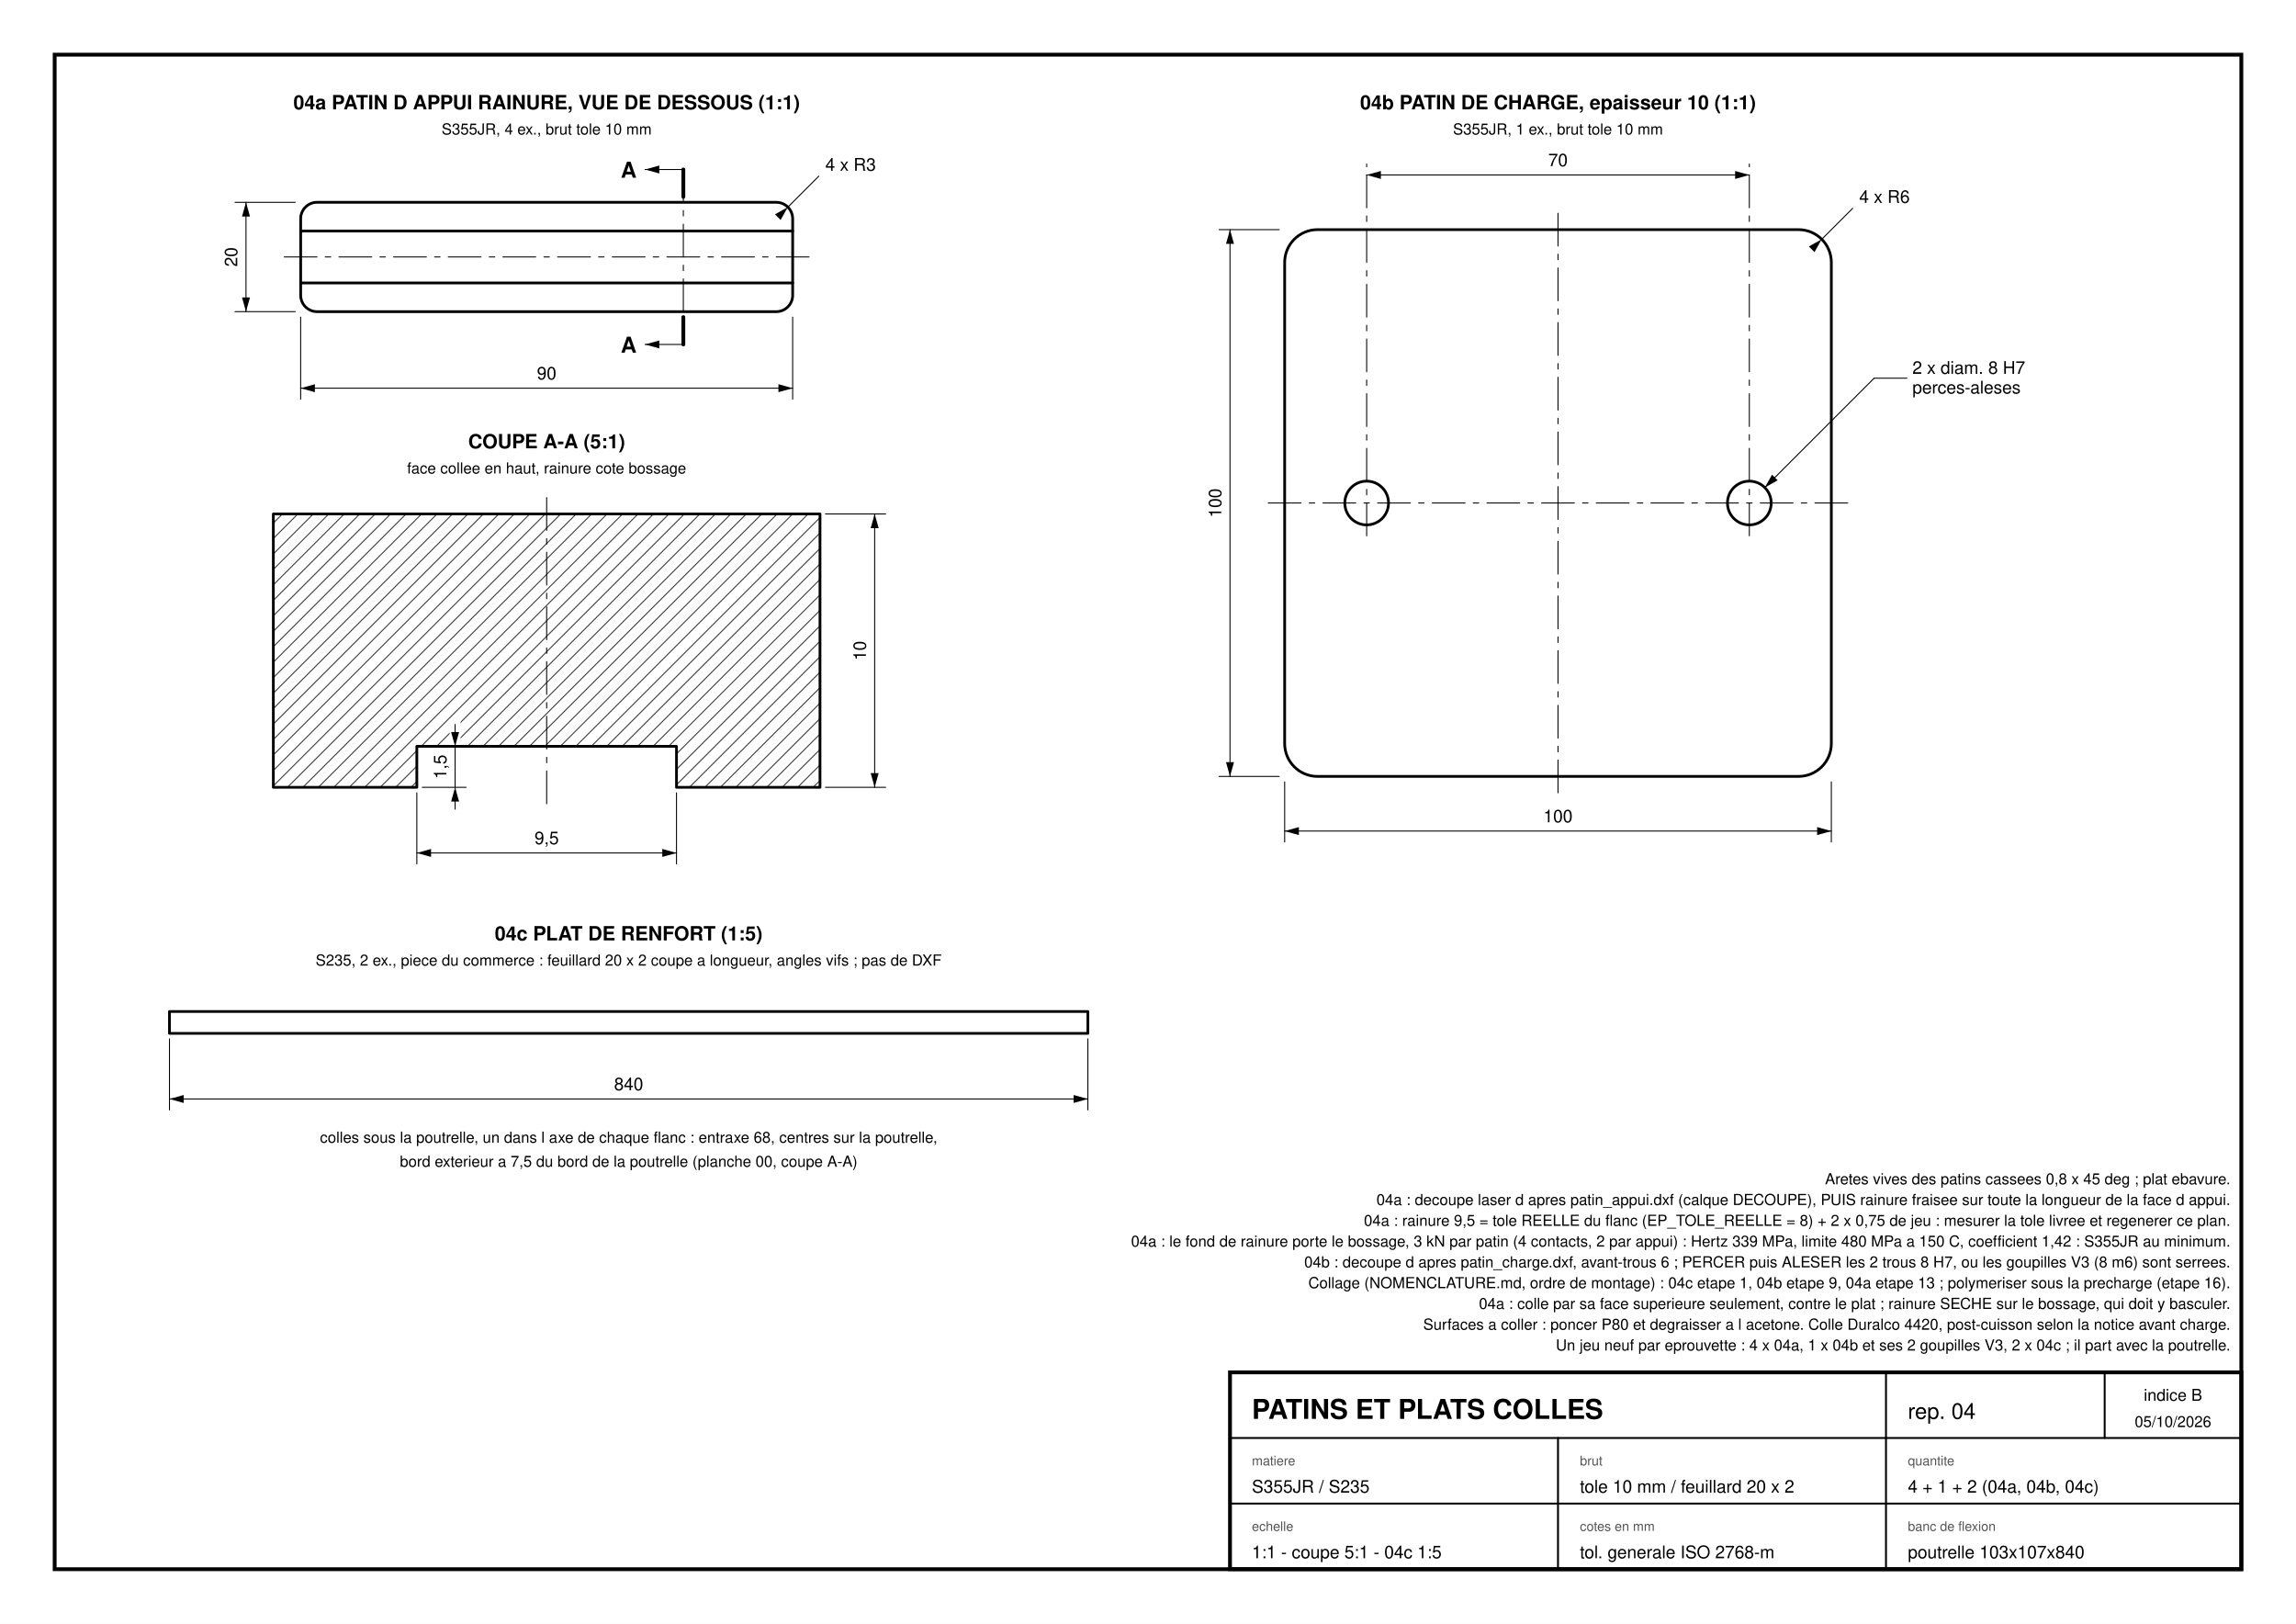
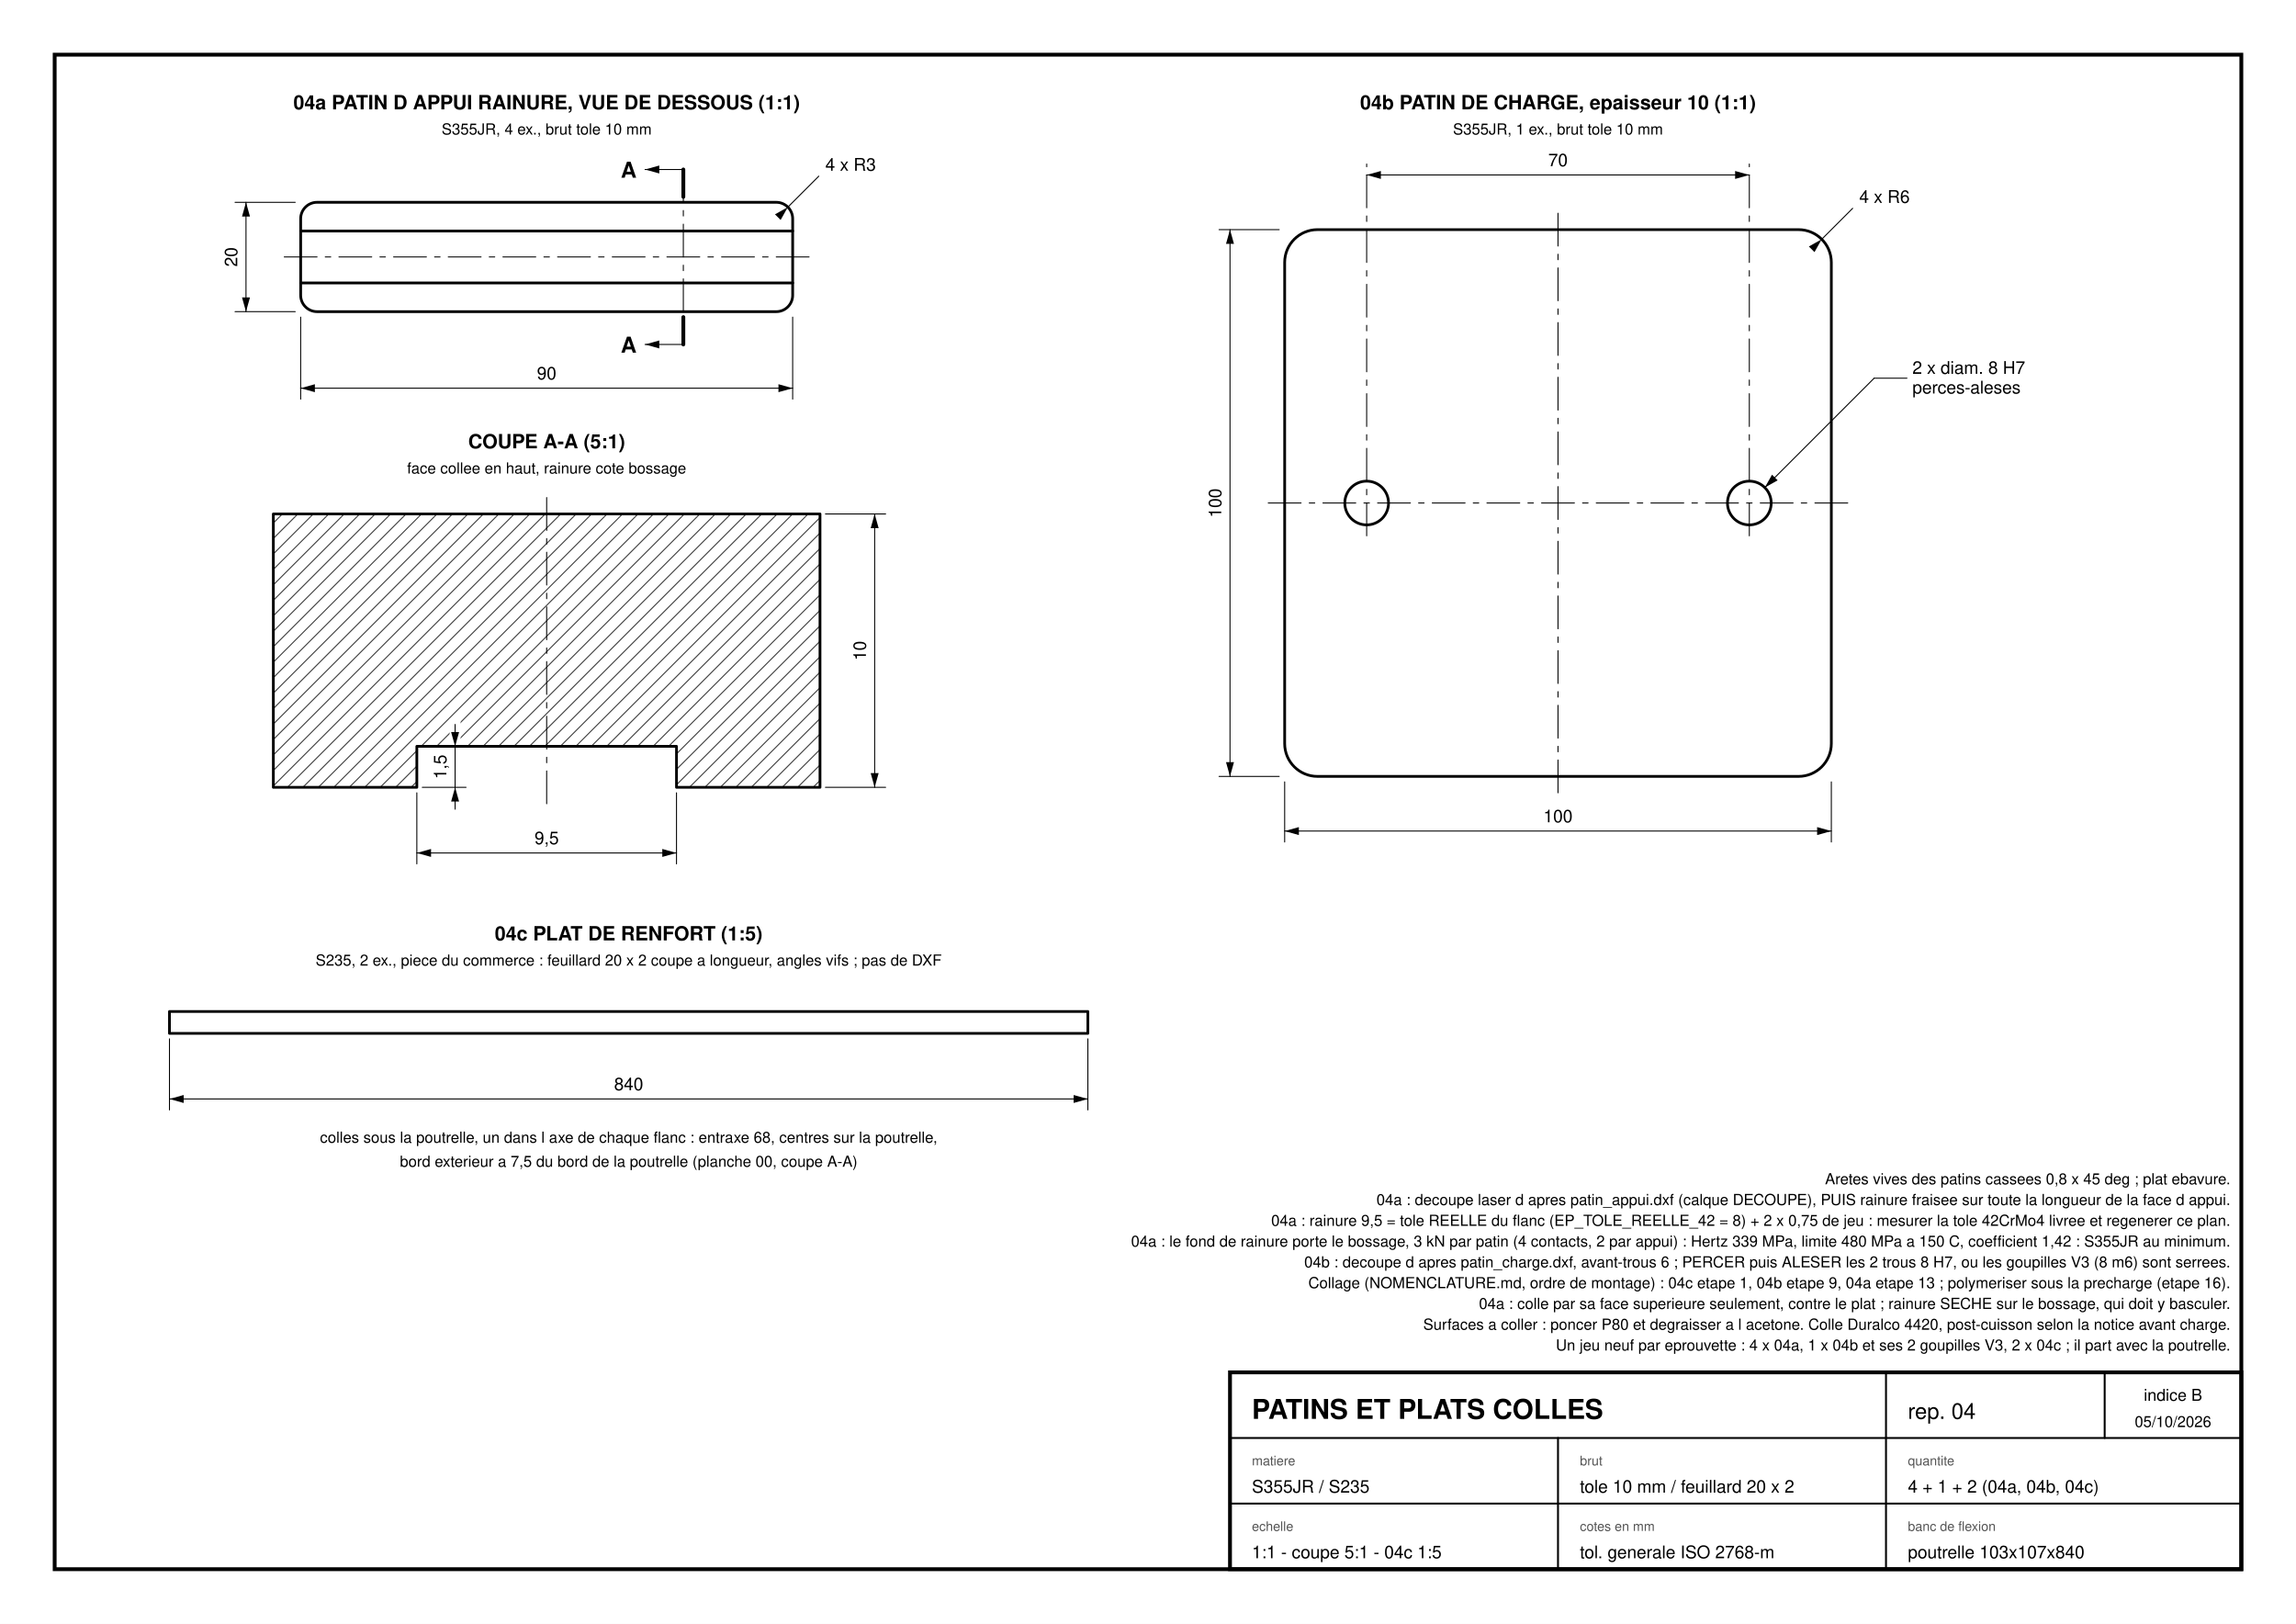
<svg xmlns="http://www.w3.org/2000/svg" width="420mm" height="297mm" viewBox="0 0 420 297">
  <rect width="420" height="297" fill="#fff" />
  <rect x="10.000" y="10.000" width="400.000" height="277.000" fill="none" stroke="#000" stroke-width="0.700" />
  <rect x="225.000" y="251.000" width="185.000" height="36.000" fill="none" stroke="#000" stroke-width="0.700" />
  <line x1="225.000" y1="263.000" x2="410.000" y2="263.000" stroke="#000" stroke-width="0.350" stroke-linecap="round" />
  <line x1="225.000" y1="275.000" x2="410.000" y2="275.000" stroke="#000" stroke-width="0.350" stroke-linecap="round" />
  <line x1="345.000" y1="251.000" x2="345.000" y2="263.000" stroke="#000" stroke-width="0.350" stroke-linecap="round" />
  <line x1="285.000" y1="263.000" x2="285.000" y2="287.000" stroke="#000" stroke-width="0.350" stroke-linecap="round" />
  <line x1="345.000" y1="263.000" x2="345.000" y2="287.000" stroke="#000" stroke-width="0.350" stroke-linecap="round" />
  <text x="229.000" y="259.500" font-family="Helvetica,Arial,sans-serif" font-size="5.00" fill="#000" text-anchor="start" font-weight="bold">PATINS ET PLATS COLLES</text>
  <line x1="385.000" y1="251.000" x2="385.000" y2="263.000" stroke="#000" stroke-width="0.350" stroke-linecap="round" />
  <text x="397.500" y="256.200" font-family="Helvetica,Arial,sans-serif" font-size="3.00" fill="#000" text-anchor="middle" font-weight="normal">indice B</text>
  <text x="397.500" y="261.000" font-family="Helvetica,Arial,sans-serif" font-size="2.80" fill="#000" text-anchor="middle" font-weight="normal">05/10/2026</text>
  <text x="349.000" y="259.500" font-family="Helvetica,Arial,sans-serif" font-size="4.00" fill="#000" text-anchor="start" font-weight="normal">rep. 04</text>
  <text x="229.000" y="268.000" font-family="Helvetica,Arial,sans-serif" font-size="2.40" fill="#555" text-anchor="start" font-weight="normal">matiere</text>
  <text x="229.000" y="273.000" font-family="Helvetica,Arial,sans-serif" font-size="3.20" fill="#000" text-anchor="start" font-weight="normal">S355JR / S235</text>
  <text x="289.000" y="268.000" font-family="Helvetica,Arial,sans-serif" font-size="2.40" fill="#555" text-anchor="start" font-weight="normal">brut</text>
  <text x="289.000" y="273.000" font-family="Helvetica,Arial,sans-serif" font-size="3.20" fill="#000" text-anchor="start" font-weight="normal">tole 10 mm / feuillard 20 x 2</text>
  <text x="349.000" y="268.000" font-family="Helvetica,Arial,sans-serif" font-size="2.40" fill="#555" text-anchor="start" font-weight="normal">quantite</text>
  <text x="349.000" y="273.000" font-family="Helvetica,Arial,sans-serif" font-size="3.20" fill="#000" text-anchor="start" font-weight="normal">4 + 1 + 2 (04a, 04b, 04c)</text>
  <text x="229.000" y="280.000" font-family="Helvetica,Arial,sans-serif" font-size="2.40" fill="#555" text-anchor="start" font-weight="normal">echelle</text>
  <text x="229.000" y="285.000" font-family="Helvetica,Arial,sans-serif" font-size="3.20" fill="#000" text-anchor="start" font-weight="normal">1:1 - coupe 5:1 - 04c 1:5</text>
  <text x="289.000" y="280.000" font-family="Helvetica,Arial,sans-serif" font-size="2.40" fill="#555" text-anchor="start" font-weight="normal">cotes en mm</text>
  <text x="289.000" y="285.000" font-family="Helvetica,Arial,sans-serif" font-size="3.20" fill="#000" text-anchor="start" font-weight="normal">tol. generale ISO 2768-m</text>
  <text x="349.000" y="280.000" font-family="Helvetica,Arial,sans-serif" font-size="2.40" fill="#555" text-anchor="start" font-weight="normal">banc de flexion</text>
  <text x="349.000" y="285.000" font-family="Helvetica,Arial,sans-serif" font-size="3.20" fill="#000" text-anchor="start" font-weight="normal">poutrelle 103x107x840</text>
  <text x="408.000" y="247.000" font-family="Helvetica,Arial,sans-serif" font-size="2.80" fill="#000" text-anchor="end" font-weight="normal">Un jeu neuf par eprouvette : 4 x 04a, 1 x 04b et ses 2 goupilles V3, 2 x 04c ; il part avec la poutrelle.</text>
  <text x="408.000" y="243.200" font-family="Helvetica,Arial,sans-serif" font-size="2.80" fill="#000" text-anchor="end" font-weight="normal">Surfaces a coller : poncer P80 et degraisser a l acetone. Colle Duralco 4420, post-cuisson selon la notice avant charge.</text>
  <text x="408.000" y="239.400" font-family="Helvetica,Arial,sans-serif" font-size="2.80" fill="#000" text-anchor="end" font-weight="normal">04a : colle par sa face superieure seulement, contre le plat ; rainure SECHE sur le bossage, qui doit y basculer.</text>
  <text x="408.000" y="235.600" font-family="Helvetica,Arial,sans-serif" font-size="2.80" fill="#000" text-anchor="end" font-weight="normal">Collage (NOMENCLATURE.md, ordre de montage) : 04c etape 1, 04b etape 9, 04a etape 13 ; polymeriser sous la precharge (etape 16).</text>
  <text x="408.000" y="231.800" font-family="Helvetica,Arial,sans-serif" font-size="2.80" fill="#000" text-anchor="end" font-weight="normal">04b : decoupe d apres patin_charge.dxf, avant-trous 6 ; PERCER puis ALESER les 2 trous 8 H7, ou les goupilles V3 (8 m6) sont serrees.</text>
  <text x="408.000" y="228.000" font-family="Helvetica,Arial,sans-serif" font-size="2.80" fill="#000" text-anchor="end" font-weight="normal">04a : le fond de rainure porte le bossage, 3 kN par patin (4 contacts, 2 par appui) : Hertz 339 MPa, limite 480 MPa a 150 C, coefficient 1,42 : S355JR au minimum.</text>
-   <text x="408.000" y="224.200" font-family="Helvetica,Arial,sans-serif" font-size="2.80" fill="#000" text-anchor="end" font-weight="normal">04a : rainure 9,5 = tole REELLE du flanc (EP_TOLE_REELLE = 8) + 2 x 0,75 de jeu : mesurer la tole livree et regenerer ce plan.</text>
+   <text x="408.000" y="224.200" font-family="Helvetica,Arial,sans-serif" font-size="2.80" fill="#000" text-anchor="end" font-weight="normal">04a : rainure 9,5 = tole REELLE du flanc (EP_TOLE_REELLE_42 = 8) + 2 x 0,75 de jeu : mesurer la tole 42CrMo4 livree et regenerer ce plan.</text>
  <text x="408.000" y="220.400" font-family="Helvetica,Arial,sans-serif" font-size="2.80" fill="#000" text-anchor="end" font-weight="normal">04a : decoupe laser d apres patin_appui.dxf (calque DECOUPE), PUIS rainure fraisee sur toute la longueur de la face d appui.</text>
  <text x="408.000" y="216.600" font-family="Helvetica,Arial,sans-serif" font-size="2.80" fill="#000" text-anchor="end" font-weight="normal">Aretes vives des patins cassees 0,8 x 45 deg ; plat ebavure.</text>
  <text x="100.000" y="20.000" font-family="Helvetica,Arial,sans-serif" font-size="3.60" fill="#000" text-anchor="middle" font-weight="bold">04a  PATIN D APPUI RAINURE, VUE DE DESSOUS  (1:1)</text>
  <text x="100.000" y="24.600" font-family="Helvetica,Arial,sans-serif" font-size="2.80" fill="#000" text-anchor="middle" font-weight="normal">S355JR, 4 ex., brut tole 10 mm</text>
  <path d="M 55.000 40.000 L 55.000 54.000 A 3.000 3.000 0 0 0 58.000 57.000 L 142.000 57.000 A 3.000 3.000 0 0 0 145.000 54.000 L 145.000 40.000 A 3.000 3.000 0 0 0 142.000 37.000 L 58.000 37.000 A 3.000 3.000 0 0 0 55.000 40.000 Z" fill="none" stroke="#000" stroke-width="0.500" stroke-linecap="round" stroke-linejoin="round" />
  <line x1="55.000" y1="51.750" x2="145.000" y2="51.750" stroke="#000" stroke-width="0.500" stroke-linecap="round" />
  <line x1="55.000" y1="42.250" x2="145.000" y2="42.250" stroke="#000" stroke-width="0.500" stroke-linecap="round" />
  <line x1="52.000" y1="47.000" x2="148.000" y2="47.000" stroke="#000" stroke-width="0.180" stroke-linecap="round" stroke-dasharray="6 1.5 1 1.5" />
  <line x1="55.000" y1="58.000" x2="55.000" y2="73.000" stroke="#000" stroke-width="0.180" stroke-linecap="round" />
  <line x1="145.000" y1="58.000" x2="145.000" y2="73.000" stroke="#000" stroke-width="0.180" stroke-linecap="round" />
  <line x1="55.000" y1="71.000" x2="145.000" y2="71.000" stroke="#000" stroke-width="0.180" stroke-linecap="round" />
  <path d="M 55.000 71.000 L 57.600 71.728 L 57.600 70.272 Z" fill="#000" />
  <path d="M 145.000 71.000 L 142.400 70.272 L 142.400 71.728 Z" fill="#000" />
  <text x="100.000" y="69.400" font-family="Helvetica,Arial,sans-serif" font-size="3.20" fill="#000" text-anchor="middle" font-weight="normal">90</text>
  <line x1="54.000" y1="57.000" x2="43.000" y2="57.000" stroke="#000" stroke-width="0.180" stroke-linecap="round" />
  <line x1="54.000" y1="37.000" x2="43.000" y2="37.000" stroke="#000" stroke-width="0.180" stroke-linecap="round" />
  <line x1="45.000" y1="57.000" x2="45.000" y2="37.000" stroke="#000" stroke-width="0.180" stroke-linecap="round" />
  <path d="M 45.000 57.000 L 45.728 54.400 L 44.272 54.400 Z" fill="#000" />
  <path d="M 45.000 37.000 L 44.272 39.600 L 45.728 39.600 Z" fill="#000" />
  <text x="43.400" y="47.000" font-family="Helvetica,Arial,sans-serif" font-size="3.20" fill="#000" text-anchor="middle" font-weight="normal" transform="rotate(-90.00 43.400 47.000)">20</text>
  <line x1="144.121" y1="37.879" x2="149.778" y2="32.222" stroke="#000" stroke-width="0.180" stroke-linecap="round" />
  <path d="M 144.121 37.879 L 141.768 39.202 L 142.798 40.232 Z" fill="#000" />
  <text x="150.978" y="31.222" font-family="Helvetica,Arial,sans-serif" font-size="3.20" fill="#000" text-anchor="start" font-weight="normal">4 x R3</text>
  <line x1="125.000" y1="31.000" x2="125.000" y2="63.000" stroke="#000" stroke-width="0.180" stroke-linecap="round" stroke-dasharray="6 1.5 1 1.5" />
  <line x1="125.000" y1="31.000" x2="125.000" y2="36.000" stroke="#000" stroke-width="0.700" stroke-linecap="round" />
  <line x1="125.000" y1="31.000" x2="118.000" y2="31.000" stroke="#000" stroke-width="0.180" stroke-linecap="round" />
  <path d="M 118.000 31.000 L 120.600 31.728 L 120.600 30.272 Z" fill="#000" />
  <text x="115.000" y="32.500" font-family="Helvetica,Arial,sans-serif" font-size="4.00" fill="#000" text-anchor="middle" font-weight="bold">A</text>
  <line x1="125.000" y1="63.000" x2="125.000" y2="58.000" stroke="#000" stroke-width="0.700" stroke-linecap="round" />
  <line x1="125.000" y1="63.000" x2="118.000" y2="63.000" stroke="#000" stroke-width="0.180" stroke-linecap="round" />
  <path d="M 118.000 63.000 L 120.600 63.728 L 120.600 62.272 Z" fill="#000" />
  <text x="115.000" y="64.500" font-family="Helvetica,Arial,sans-serif" font-size="4.00" fill="#000" text-anchor="middle" font-weight="bold">A</text>
  <text x="100.000" y="82.000" font-family="Helvetica,Arial,sans-serif" font-size="3.60" fill="#000" text-anchor="middle" font-weight="bold">COUPE A-A  (5:1)</text>
  <text x="100.000" y="86.600" font-family="Helvetica,Arial,sans-serif" font-size="2.80" fill="#000" text-anchor="middle" font-weight="normal">face collee en haut, rainure cote bossage</text>
  <defs>
    <pattern id="p04_h" patternUnits="userSpaceOnUse" width="2.000" height="2.000" patternTransform="rotate(45.00)">
      <line x1="1.000" y1="0" x2="1.000" y2="2.000" stroke="#000" stroke-width="0.130" />
    </pattern>
  </defs>
  <path d="M 50.000 144.000 L 76.250 144.000 L 76.250 136.500 L 123.750 136.500 L 123.750 144.000 L 150.000 144.000 L 150.000 94.000 L 50.000 94.000 L 50.000 144.000 Z M 82.250 136.500 L 84.250 136.500 L 84.250 131.500 L 82.250 131.500 L 82.250 136.500 Z" fill="#fff" fill-rule="evenodd" stroke="none" />
  <path d="M 50.000 144.000 L 76.250 144.000 L 76.250 136.500 L 123.750 136.500 L 123.750 144.000 L 150.000 144.000 L 150.000 94.000 L 50.000 94.000 L 50.000 144.000 Z M 82.250 136.500 L 84.250 136.500 L 84.250 131.500 L 82.250 131.500 L 82.250 136.500 Z" fill="url(#p04_h)" fill-rule="evenodd" stroke="none" />
  <path d="M 50.000 144.000 L 76.250 144.000 L 76.250 136.500 L 123.750 136.500 L 123.750 144.000 L 150.000 144.000 L 150.000 94.000 L 50.000 94.000 L 50.000 144.000 Z" fill="none" stroke="#000" stroke-width="0.500" stroke-linecap="round" stroke-linejoin="round" />
  <line x1="100.000" y1="147.000" x2="100.000" y2="91.000" stroke="#000" stroke-width="0.180" stroke-linecap="round" stroke-dasharray="6 1.5 1 1.5" />
  <line x1="77.250" y1="144.000" x2="85.250" y2="144.000" stroke="#000" stroke-width="0.180" stroke-linecap="round" />
  <line x1="83.250" y1="148.000" x2="83.250" y2="132.500" stroke="#000" stroke-width="0.180" stroke-linecap="round" />
  <path d="M 83.250 144.000 L 82.522 146.600 L 83.978 146.600 Z" fill="#000" />
  <path d="M 83.250 136.500 L 83.978 133.900 L 82.522 133.900 Z" fill="#000" />
  <text x="81.650" y="140.250" font-family="Helvetica,Arial,sans-serif" font-size="3.20" fill="#000" text-anchor="middle" font-weight="normal" transform="rotate(-90.00 81.650 140.250)">1,5</text>
  <line x1="76.250" y1="145.000" x2="76.250" y2="158.000" stroke="#000" stroke-width="0.180" stroke-linecap="round" />
  <line x1="123.750" y1="145.000" x2="123.750" y2="158.000" stroke="#000" stroke-width="0.180" stroke-linecap="round" />
  <line x1="76.250" y1="156.000" x2="123.750" y2="156.000" stroke="#000" stroke-width="0.180" stroke-linecap="round" />
  <path d="M 76.250 156.000 L 78.850 156.728 L 78.850 155.272 Z" fill="#000" />
  <path d="M 123.750 156.000 L 121.150 155.272 L 121.150 156.728 Z" fill="#000" />
  <text x="100.000" y="154.400" font-family="Helvetica,Arial,sans-serif" font-size="3.20" fill="#000" text-anchor="middle" font-weight="normal">9,5</text>
  <line x1="151.000" y1="144.000" x2="162.000" y2="144.000" stroke="#000" stroke-width="0.180" stroke-linecap="round" />
  <line x1="151.000" y1="94.000" x2="162.000" y2="94.000" stroke="#000" stroke-width="0.180" stroke-linecap="round" />
  <line x1="160.000" y1="144.000" x2="160.000" y2="94.000" stroke="#000" stroke-width="0.180" stroke-linecap="round" />
  <path d="M 160.000 144.000 L 160.728 141.400 L 159.272 141.400 Z" fill="#000" />
  <path d="M 160.000 94.000 L 159.272 96.600 L 160.728 96.600 Z" fill="#000" />
  <text x="158.400" y="119.000" font-family="Helvetica,Arial,sans-serif" font-size="3.20" fill="#000" text-anchor="middle" font-weight="normal" transform="rotate(-90.00 158.400 119.000)">10</text>
  <text x="285.000" y="20.000" font-family="Helvetica,Arial,sans-serif" font-size="3.60" fill="#000" text-anchor="middle" font-weight="bold">04b  PATIN DE CHARGE, epaisseur 10  (1:1)</text>
  <text x="285.000" y="24.600" font-family="Helvetica,Arial,sans-serif" font-size="2.80" fill="#000" text-anchor="middle" font-weight="normal">S355JR, 1 ex., brut tole 10 mm</text>
  <path d="M 235.000 48.000 L 235.000 136.000 A 6.000 6.000 0 0 0 241.000 142.000 L 329.000 142.000 A 6.000 6.000 0 0 0 335.000 136.000 L 335.000 48.000 A 6.000 6.000 0 0 0 329.000 42.000 L 241.000 42.000 A 6.000 6.000 0 0 0 235.000 48.000 Z" fill="none" stroke="#000" stroke-width="0.500" stroke-linecap="round" stroke-linejoin="round" />
  <path d="M 254.000 92.000 A 4.000 4.000 0 0 0 246.000 92.000 A 4.000 4.000 0 0 0 254.000 92.000 Z" fill="none" stroke="#000" stroke-width="0.500" stroke-linecap="round" stroke-linejoin="round" />
  <path d="M 324.000 92.000 A 4.000 4.000 0 0 0 316.000 92.000 A 4.000 4.000 0 0 0 324.000 92.000 Z" fill="none" stroke="#000" stroke-width="0.500" stroke-linecap="round" stroke-linejoin="round" />
  <line x1="232.000" y1="92.000" x2="338.000" y2="92.000" stroke="#000" stroke-width="0.180" stroke-linecap="round" stroke-dasharray="6 1.5 1 1.5" />
  <line x1="285.000" y1="145.000" x2="285.000" y2="39.000" stroke="#000" stroke-width="0.180" stroke-linecap="round" stroke-dasharray="6 1.5 1 1.5" />
  <line x1="250.000" y1="98.000" x2="250.000" y2="30.000" stroke="#000" stroke-width="0.180" stroke-linecap="round" stroke-dasharray="6 1.5 1 1.5" />
  <line x1="320.000" y1="98.000" x2="320.000" y2="30.000" stroke="#000" stroke-width="0.180" stroke-linecap="round" stroke-dasharray="6 1.5 1 1.5" />
  <line x1="250.000" y1="32.000" x2="320.000" y2="32.000" stroke="#000" stroke-width="0.180" stroke-linecap="round" />
  <path d="M 250.000 32.000 L 252.600 32.728 L 252.600 31.272 Z" fill="#000" />
  <path d="M 320.000 32.000 L 317.400 31.272 L 317.400 32.728 Z" fill="#000" />
  <text x="285.000" y="30.400" font-family="Helvetica,Arial,sans-serif" font-size="3.20" fill="#000" text-anchor="middle" font-weight="normal">70</text>
  <line x1="235.000" y1="143.000" x2="235.000" y2="154.000" stroke="#000" stroke-width="0.180" stroke-linecap="round" />
  <line x1="335.000" y1="143.000" x2="335.000" y2="154.000" stroke="#000" stroke-width="0.180" stroke-linecap="round" />
  <line x1="235.000" y1="152.000" x2="335.000" y2="152.000" stroke="#000" stroke-width="0.180" stroke-linecap="round" />
  <path d="M 235.000 152.000 L 237.600 152.728 L 237.600 151.272 Z" fill="#000" />
  <path d="M 335.000 152.000 L 332.400 151.272 L 332.400 152.728 Z" fill="#000" />
  <text x="285.000" y="150.400" font-family="Helvetica,Arial,sans-serif" font-size="3.20" fill="#000" text-anchor="middle" font-weight="normal">100</text>
  <line x1="234.000" y1="142.000" x2="223.000" y2="142.000" stroke="#000" stroke-width="0.180" stroke-linecap="round" />
  <line x1="234.000" y1="42.000" x2="223.000" y2="42.000" stroke="#000" stroke-width="0.180" stroke-linecap="round" />
  <line x1="225.000" y1="142.000" x2="225.000" y2="42.000" stroke="#000" stroke-width="0.180" stroke-linecap="round" />
  <path d="M 225.000 142.000 L 225.728 139.400 L 224.272 139.400 Z" fill="#000" />
  <path d="M 225.000 42.000 L 224.272 44.600 L 225.728 44.600 Z" fill="#000" />
  <text x="223.400" y="92.000" font-family="Helvetica,Arial,sans-serif" font-size="3.20" fill="#000" text-anchor="middle" font-weight="normal" transform="rotate(-90.00 223.400 92.000)">100</text>
  <line x1="333.243" y1="43.757" x2="338.899" y2="38.101" stroke="#000" stroke-width="0.180" stroke-linecap="round" />
  <path d="M 333.243 43.757 L 330.889 45.081 L 331.919 46.111 Z" fill="#000" />
  <text x="340.099" y="37.101" font-family="Helvetica,Arial,sans-serif" font-size="3.20" fill="#000" text-anchor="start" font-weight="normal">4 x R6</text>
  <line x1="322.828" y1="89.172" x2="342.828" y2="69.172" stroke="#000" stroke-width="0.180" stroke-linecap="round" />
  <path d="M 322.828 89.172 L 325.182 87.848 L 324.152 86.818 Z" fill="#000" />
  <line x1="342.828" y1="69.172" x2="348.828" y2="69.172" stroke="#000" stroke-width="0.180" stroke-linecap="round" />
  <text x="349.828" y="68.372" font-family="Helvetica,Arial,sans-serif" font-size="3.20" fill="#000" text-anchor="start" font-weight="normal">2 x diam. 8 H7</text>
  <text x="349.828" y="71.972" font-family="Helvetica,Arial,sans-serif" font-size="3.20" fill="#000" text-anchor="start" font-weight="normal">perces-aleses</text>
  <text x="115.000" y="172.000" font-family="Helvetica,Arial,sans-serif" font-size="3.60" fill="#000" text-anchor="middle" font-weight="bold">04c  PLAT DE RENFORT  (1:5)</text>
  <text x="115.000" y="176.600" font-family="Helvetica,Arial,sans-serif" font-size="2.80" fill="#000" text-anchor="middle" font-weight="normal">S235, 2 ex., piece du commerce : feuillard 20 x 2 coupe a longueur, angles vifs ; pas de DXF</text>
  <path d="M 31.000 185.000 L 31.000 189.000 L 199.000 189.000 L 199.000 185.000 L 31.000 185.000 Z" fill="none" stroke="#000" stroke-width="0.500" stroke-linecap="round" stroke-linejoin="round" />
  <line x1="31.000" y1="190.000" x2="31.000" y2="203.000" stroke="#000" stroke-width="0.180" stroke-linecap="round" />
  <line x1="199.000" y1="190.000" x2="199.000" y2="203.000" stroke="#000" stroke-width="0.180" stroke-linecap="round" />
  <line x1="31.000" y1="201.000" x2="199.000" y2="201.000" stroke="#000" stroke-width="0.180" stroke-linecap="round" />
  <path d="M 31.000 201.000 L 33.600 201.728 L 33.600 200.272 Z" fill="#000" />
  <path d="M 199.000 201.000 L 196.400 200.272 L 196.400 201.728 Z" fill="#000" />
  <text x="115.000" y="199.400" font-family="Helvetica,Arial,sans-serif" font-size="3.20" fill="#000" text-anchor="middle" font-weight="normal">840</text>
  <text x="115.000" y="209.000" font-family="Helvetica,Arial,sans-serif" font-size="2.80" fill="#000" text-anchor="middle" font-weight="normal">colles sous la poutrelle, un dans l axe de chaque flanc : entraxe 68, centres sur la poutrelle,</text>
  <text x="115.000" y="213.400" font-family="Helvetica,Arial,sans-serif" font-size="2.80" fill="#000" text-anchor="middle" font-weight="normal">bord exterieur a 7,5 du bord de la poutrelle (planche 00, coupe A-A)</text>
</svg>
